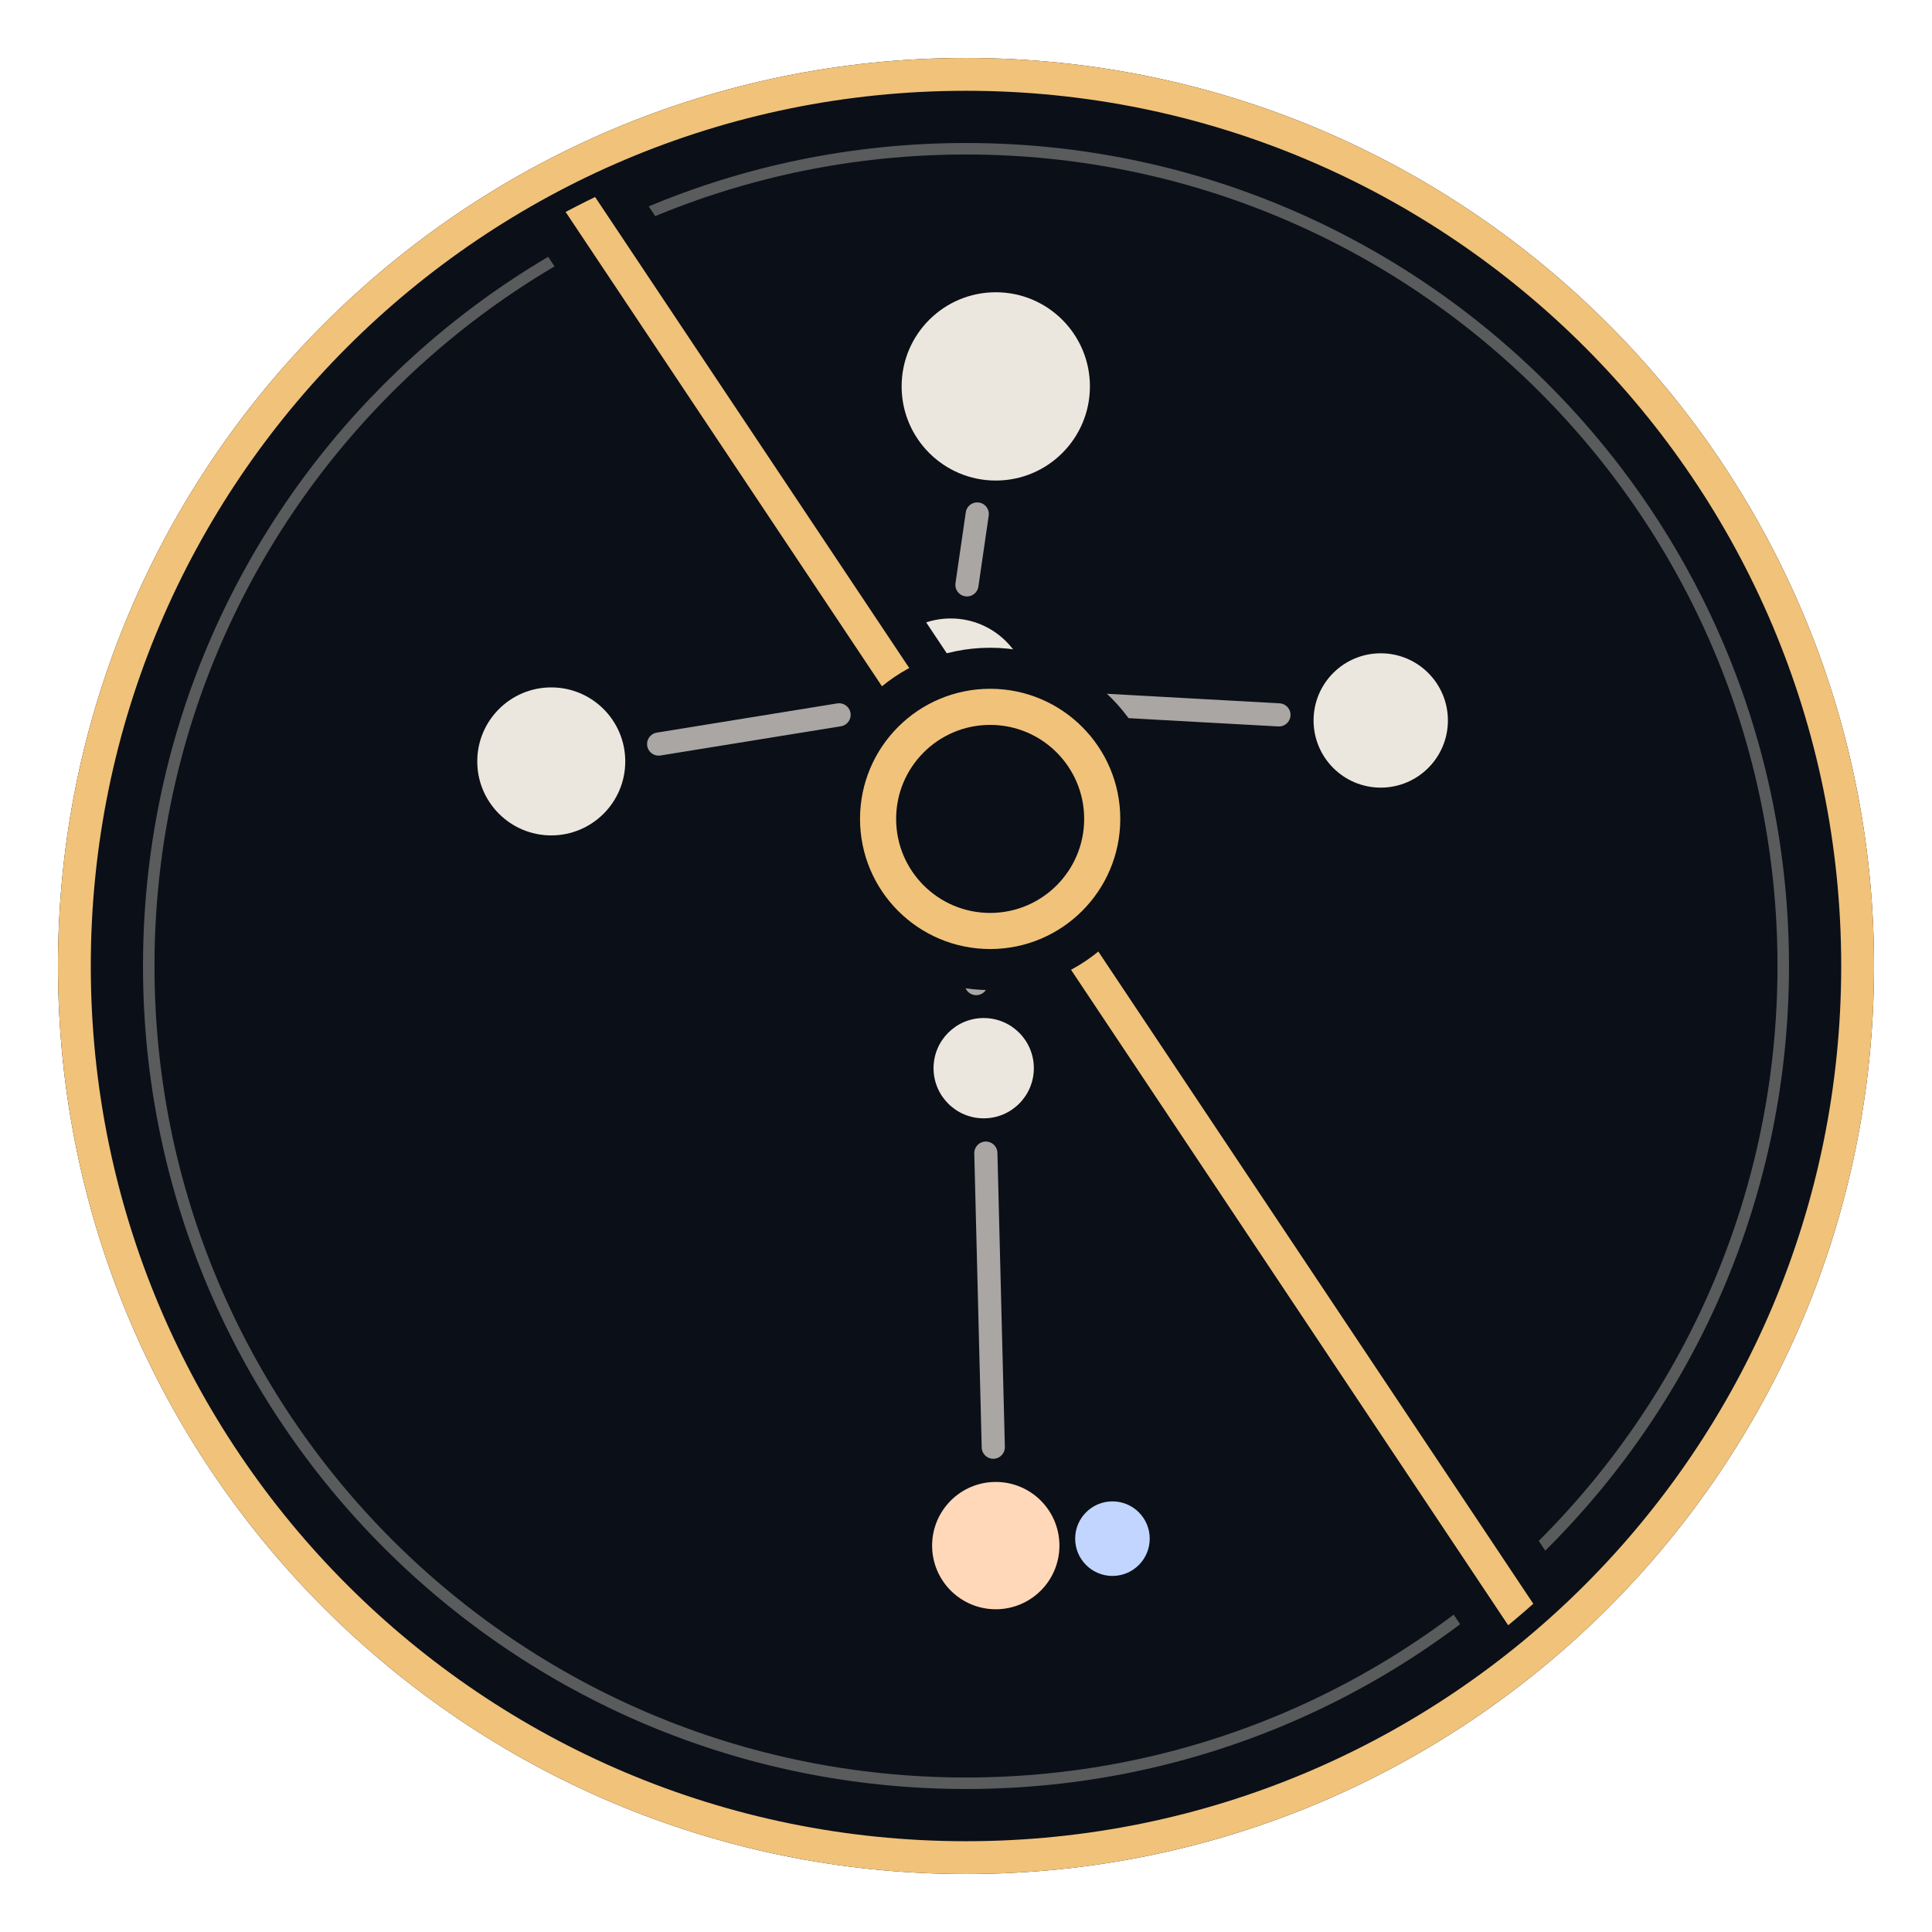
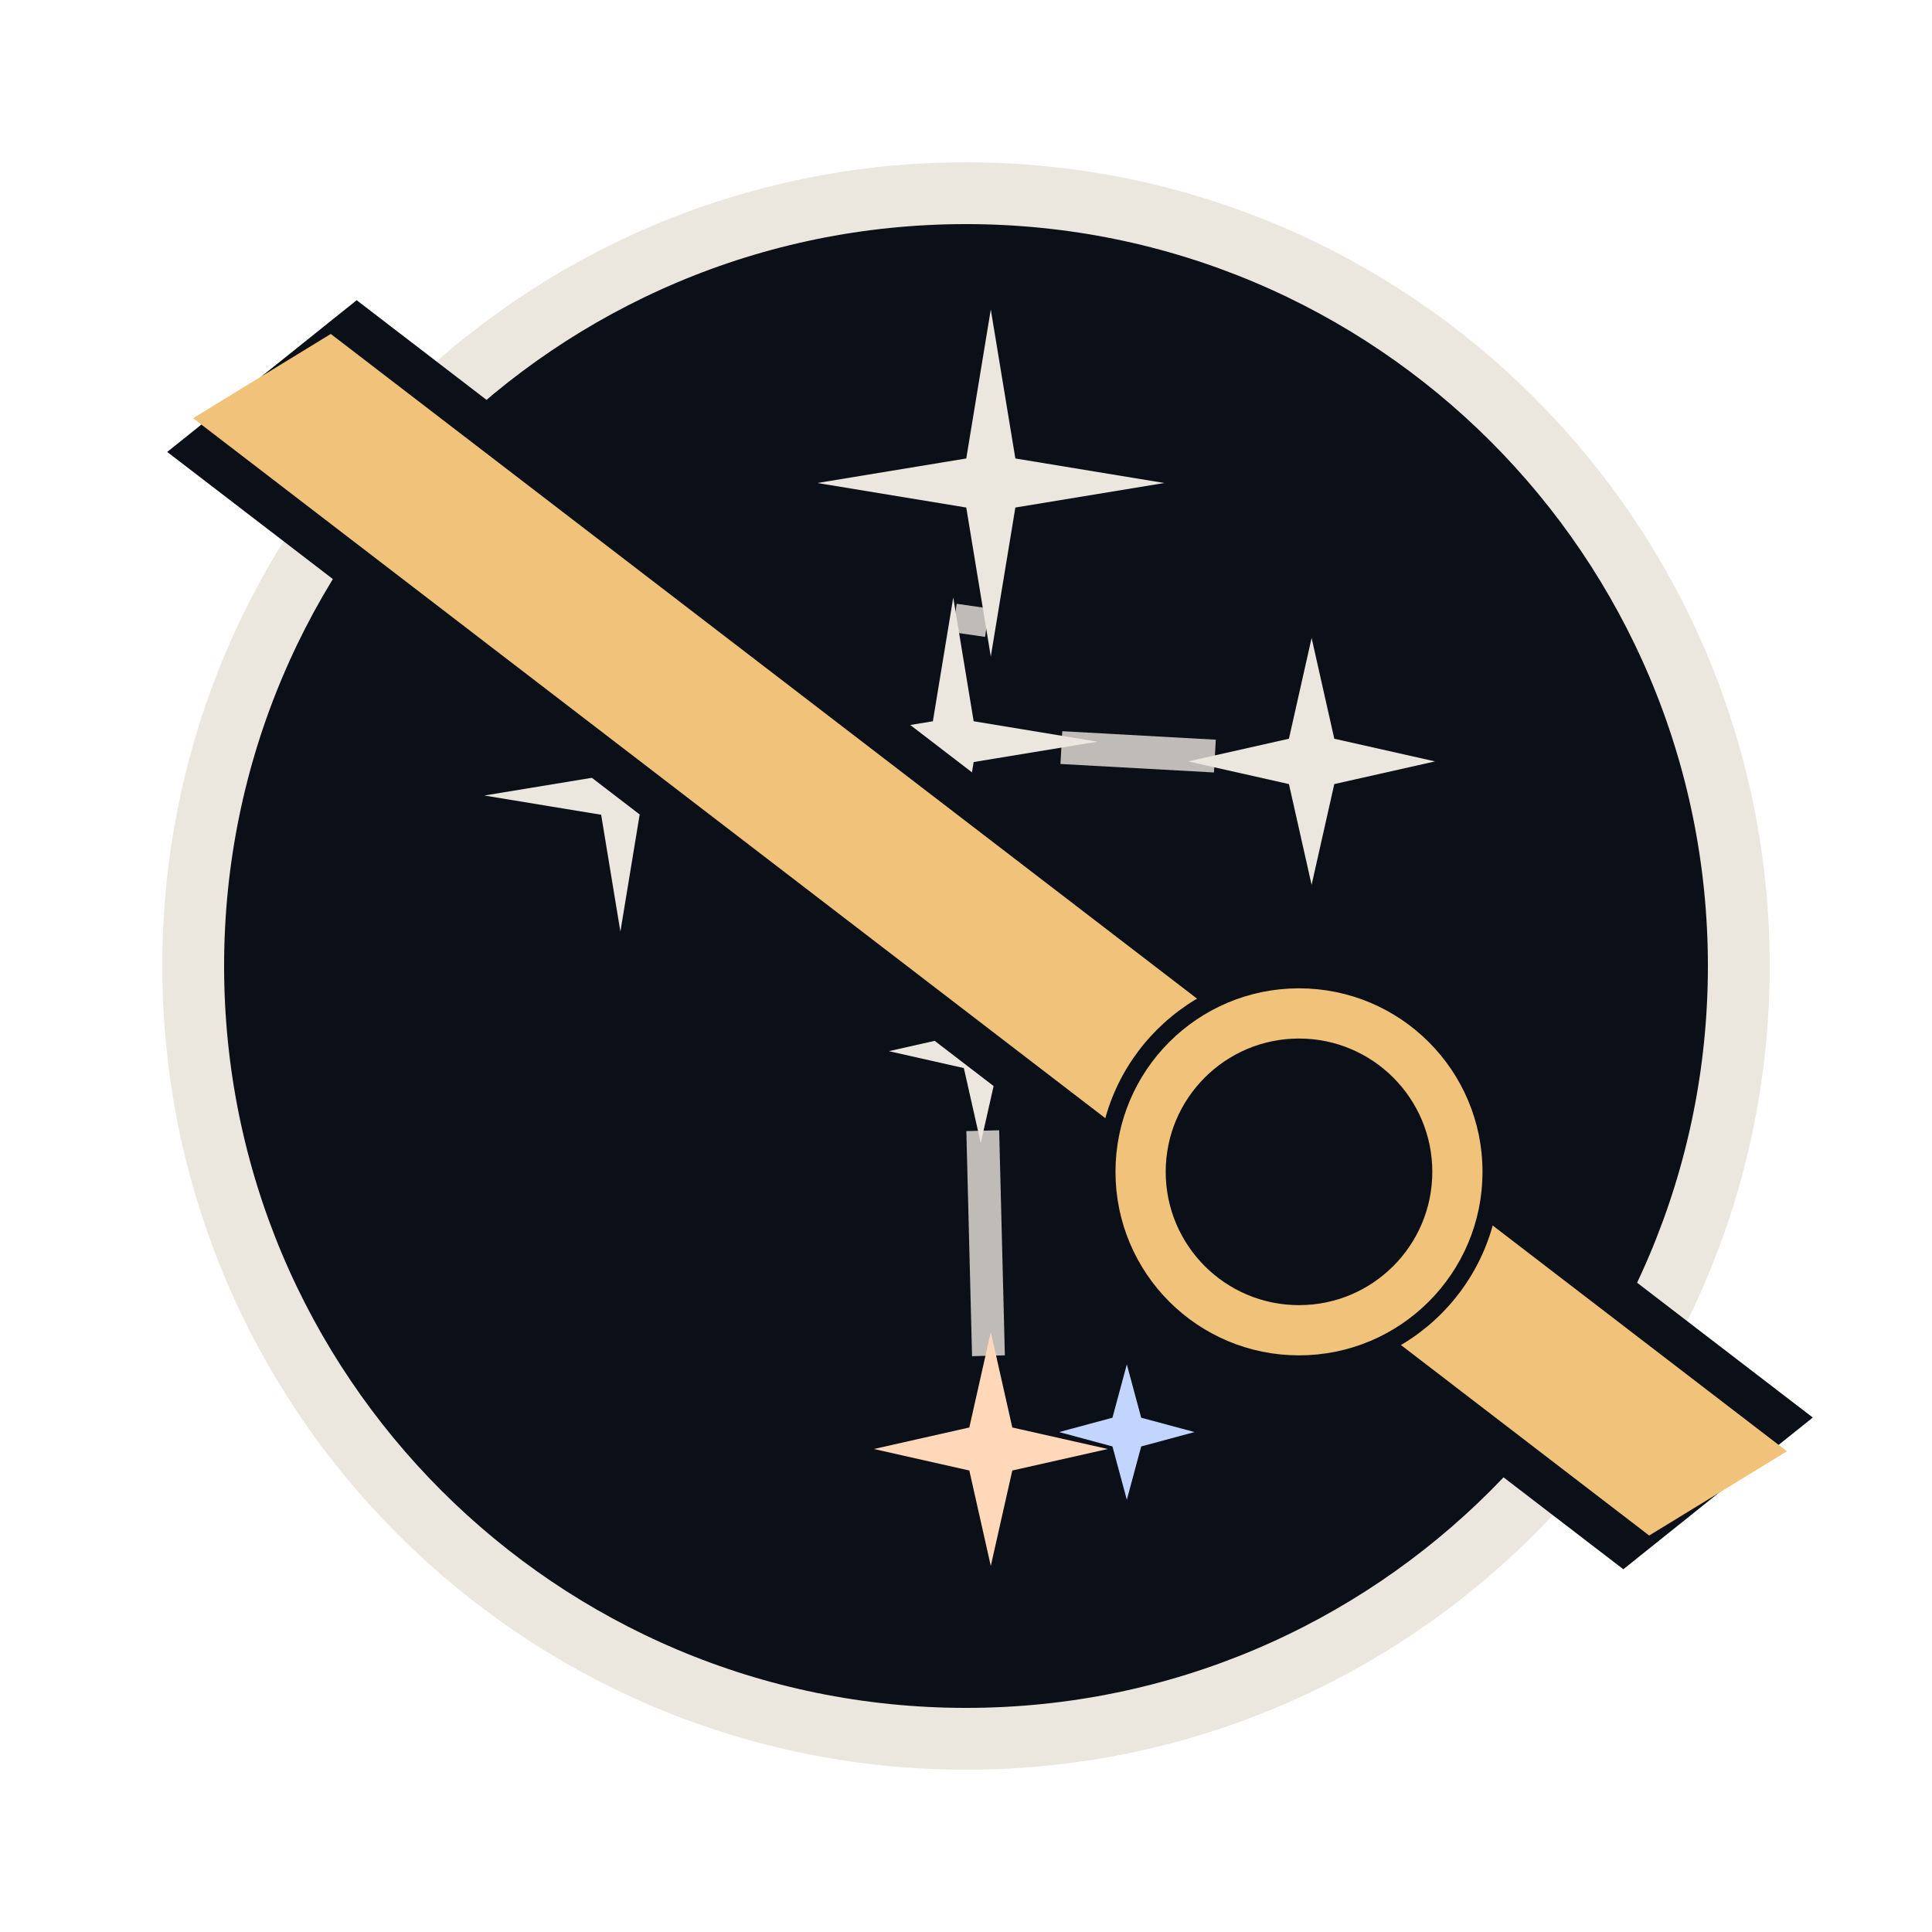
- <svg xmlns="http://www.w3.org/2000/svg" viewBox="0 0 512 512" role="img" aria-label="Cygnus mark: the Northern Cross badged, with a transit chord at 123.7 degrees (seed 20260928)">
-   <defs>
-     <clipPath id="badge-20260928-ece7de">
-       <circle cx="256.0" cy="256.0" r="226.20" />
-     </clipPath>
-   </defs>
-   <circle cx="256.0" cy="256.0" r="240.64" fill="#0b0f17" />
-   <circle cx="256.0" cy="256.0" r="236.29" fill="none" stroke="#f0c27a" stroke-width="8.70" />
-   <circle cx="256.0" cy="256.0" r="216.58" fill="none" stroke="#ece7de" stroke-width="3.05" opacity=".35" />
-   <g clip-path="url(#badge-20260928-ece7de)">
-     <line x1="258.98" y1="136.21" x2="256.25" y2="154.99" stroke="#ece7de" stroke-width="6.14" stroke-linecap="round" opacity=".7" />
-     <line x1="254.60" y1="214.51" x2="258.70" y2="260.66" stroke="#ece7de" stroke-width="6.14" stroke-linecap="round" opacity=".7" />
-     <line x1="261.26" y1="305.59" x2="263.23" y2="383.52" stroke="#ece7de" stroke-width="6.14" stroke-linecap="round" opacity=".7" />
-     <line x1="338.93" y1="189.45" x2="281.88" y2="186.30" stroke="#ece7de" stroke-width="6.14" stroke-linecap="round" opacity=".7" />
-     <line x1="222.36" y1="189.44" x2="174.55" y2="197.18" stroke="#ece7de" stroke-width="6.14" stroke-linecap="round" opacity=".7" />
-     <circle cx="263.89" cy="102.40" r="24.95" fill="#ece7de" />
-     <circle cx="251.95" cy="184.66" r="20.76" fill="#ece7de" />
-     <circle cx="146.09" cy="201.78" r="19.61" fill="#ece7de" />
-     <circle cx="365.91" cy="190.93" r="17.80" fill="#ece7de" />
-     <circle cx="260.69" cy="283.08" r="13.29" fill="#ece7de" />
-     <circle cx="263.89" cy="409.60" r="16.87" fill="#ffd8b9" />
-     <circle cx="294.81" cy="407.76" r="9.88" fill="#c1d5ff" />
-     <line x1="411.94" y1="441.25" x2="144.90" y2="40.84" stroke="#0b0f17" stroke-width="29.59" />
-     <line x1="411.94" y1="441.25" x2="144.90" y2="40.84" stroke="#f0c27a" stroke-width="8.70" stroke-linecap="round" />
-     <circle cx="262.40" cy="217.02" r="45.36" fill="#0b0f17" />
-     <circle cx="262.40" cy="217.02" r="29.70" fill="#0b0f17" stroke="#f0c27a" stroke-width="9.57" />
-   </g>
+ <svg xmlns="http://www.w3.org/2000/svg" viewBox="0 0 512 512" role="img" aria-label="Cygnus mark: the Northern Cross badged, struck by a transit at 142.5 degrees (seed 20260928)">
+   <circle cx="256.0" cy="256.0" r="204.80" fill="#0b0f17" stroke="#ece7de" stroke-width="16.38" />
+   <line x1="257.84" y1="160.63" x2="256.75" y2="168.16" stroke="#ece7de" stroke-width="8.70" stroke-linecap="butt" opacity=".8" />
+   <line x1="255.16" y1="225.12" x2="258.05" y2="257.58" stroke="#ece7de" stroke-width="8.70" stroke-linecap="butt" opacity=".8" />
+   <line x1="260.44" y1="299.64" x2="261.95" y2="359.29" stroke="#ece7de" stroke-width="8.70" stroke-linecap="butt" opacity=".8" />
+   <line x1="321.96" y1="200.37" x2="281.27" y2="198.12" stroke="#ece7de" stroke-width="8.70" stroke-linecap="butt" opacity=".8" />
+   <line x1="224.31" y1="201.13" x2="191.57" y2="206.42" stroke="#ece7de" stroke-width="8.70" stroke-linecap="butt" opacity=".8" />
+   <polygon points="262.57,82.02 269.08,121.50 308.55,128.00 269.08,134.50 262.57,173.98 256.07,134.50 216.60,128.00 256.07,121.50" fill="#ece7de" />
+   <polygon points="252.62,158.35 258.03,191.14 290.82,196.55 258.03,201.95 252.62,234.74 247.22,201.95 214.43,196.55 247.22,191.14" fill="#ece7de" />
+   <polygon points="164.41,174.75 169.51,205.72 200.48,210.82 169.51,215.92 164.41,246.88 159.31,215.92 128.35,210.82 159.31,205.72" fill="#ece7de" />
+   <polygon points="347.59,169.07 353.60,195.77 380.30,201.78 353.60,207.79 347.59,234.49 341.58,207.79 314.88,201.78 341.58,195.77" fill="#ece7de" />
+   <polygon points="259.91,254.22 264.39,274.09 284.26,278.57 264.39,283.05 259.91,302.92 255.43,283.05 235.56,278.57 255.43,274.09" fill="#ece7de" />
+   <polygon points="262.57,353.01 268.27,378.30 293.56,384.00 268.27,389.70 262.57,414.99 256.88,389.70 231.59,384.00 256.88,378.30" fill="#ffd8b9" />
+   <polygon points="298.62,361.57 302.43,375.71 316.57,379.51 302.43,383.32 298.62,397.46 294.81,383.32 280.68,379.51 294.81,375.71" fill="#c1d5ff" />
+   <polygon points="480.41,375.66 94.52,79.56 44.31,119.77 430.20,415.87" fill="#0b0f17" />
+   <polygon points="473.55,384.60 87.66,88.50 51.17,110.83 437.05,406.93" fill="#f0c27a" />
+   <circle cx="344.25" cy="310.55" r="53.25" fill="#0b0f17" />
+   <circle cx="344.25" cy="310.55" r="41.98" fill="#0b0f17" stroke="#f0c27a" stroke-width="13.31" />
</svg>
